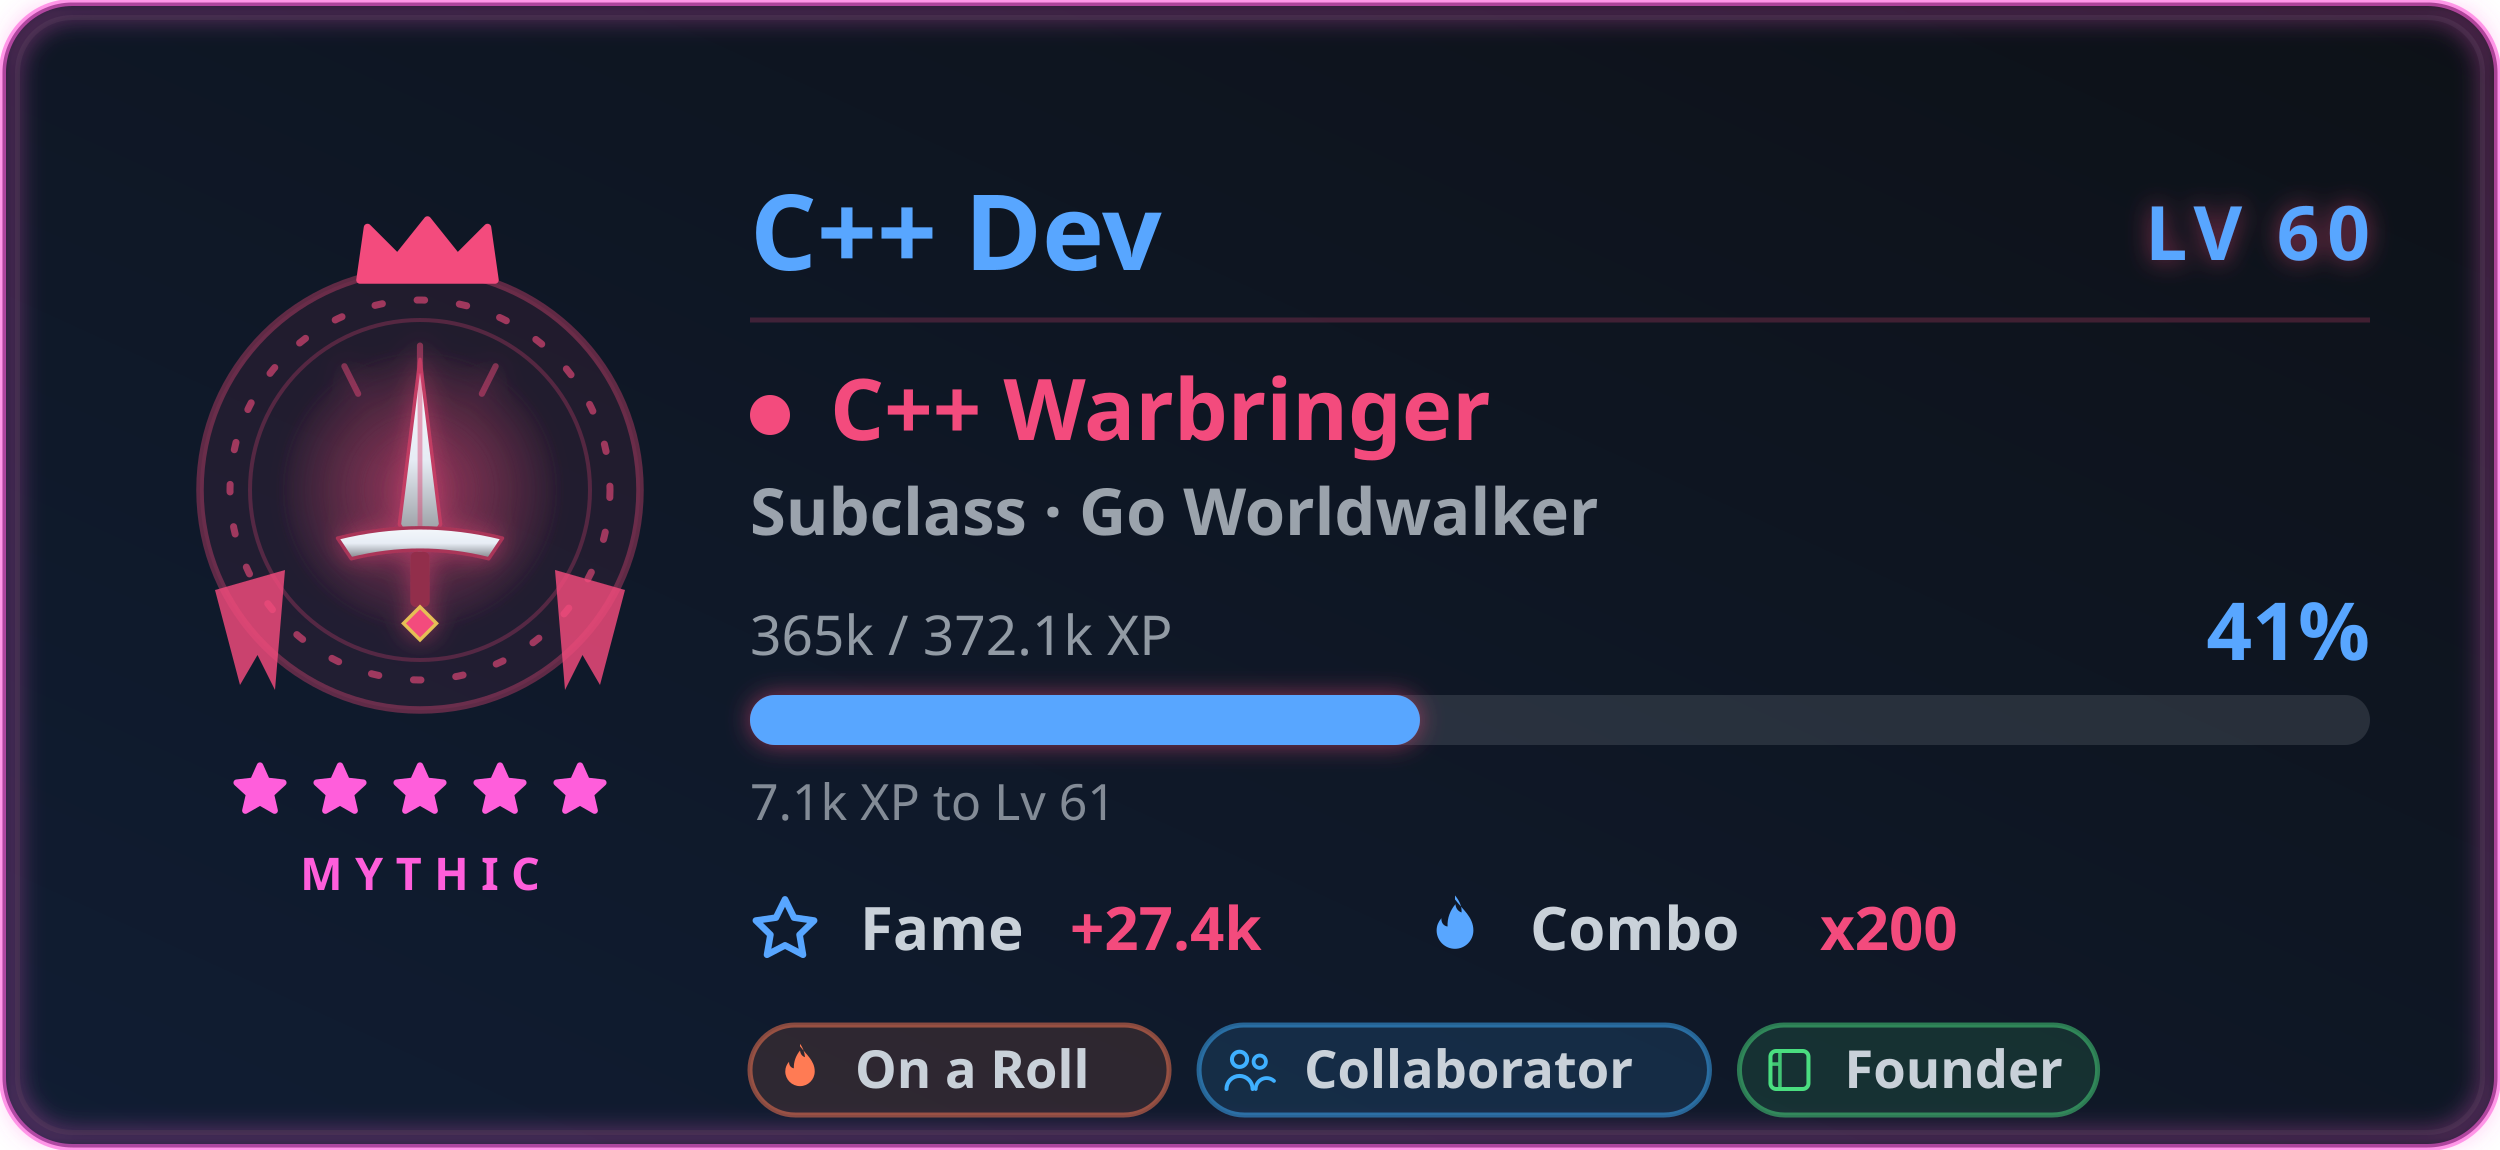
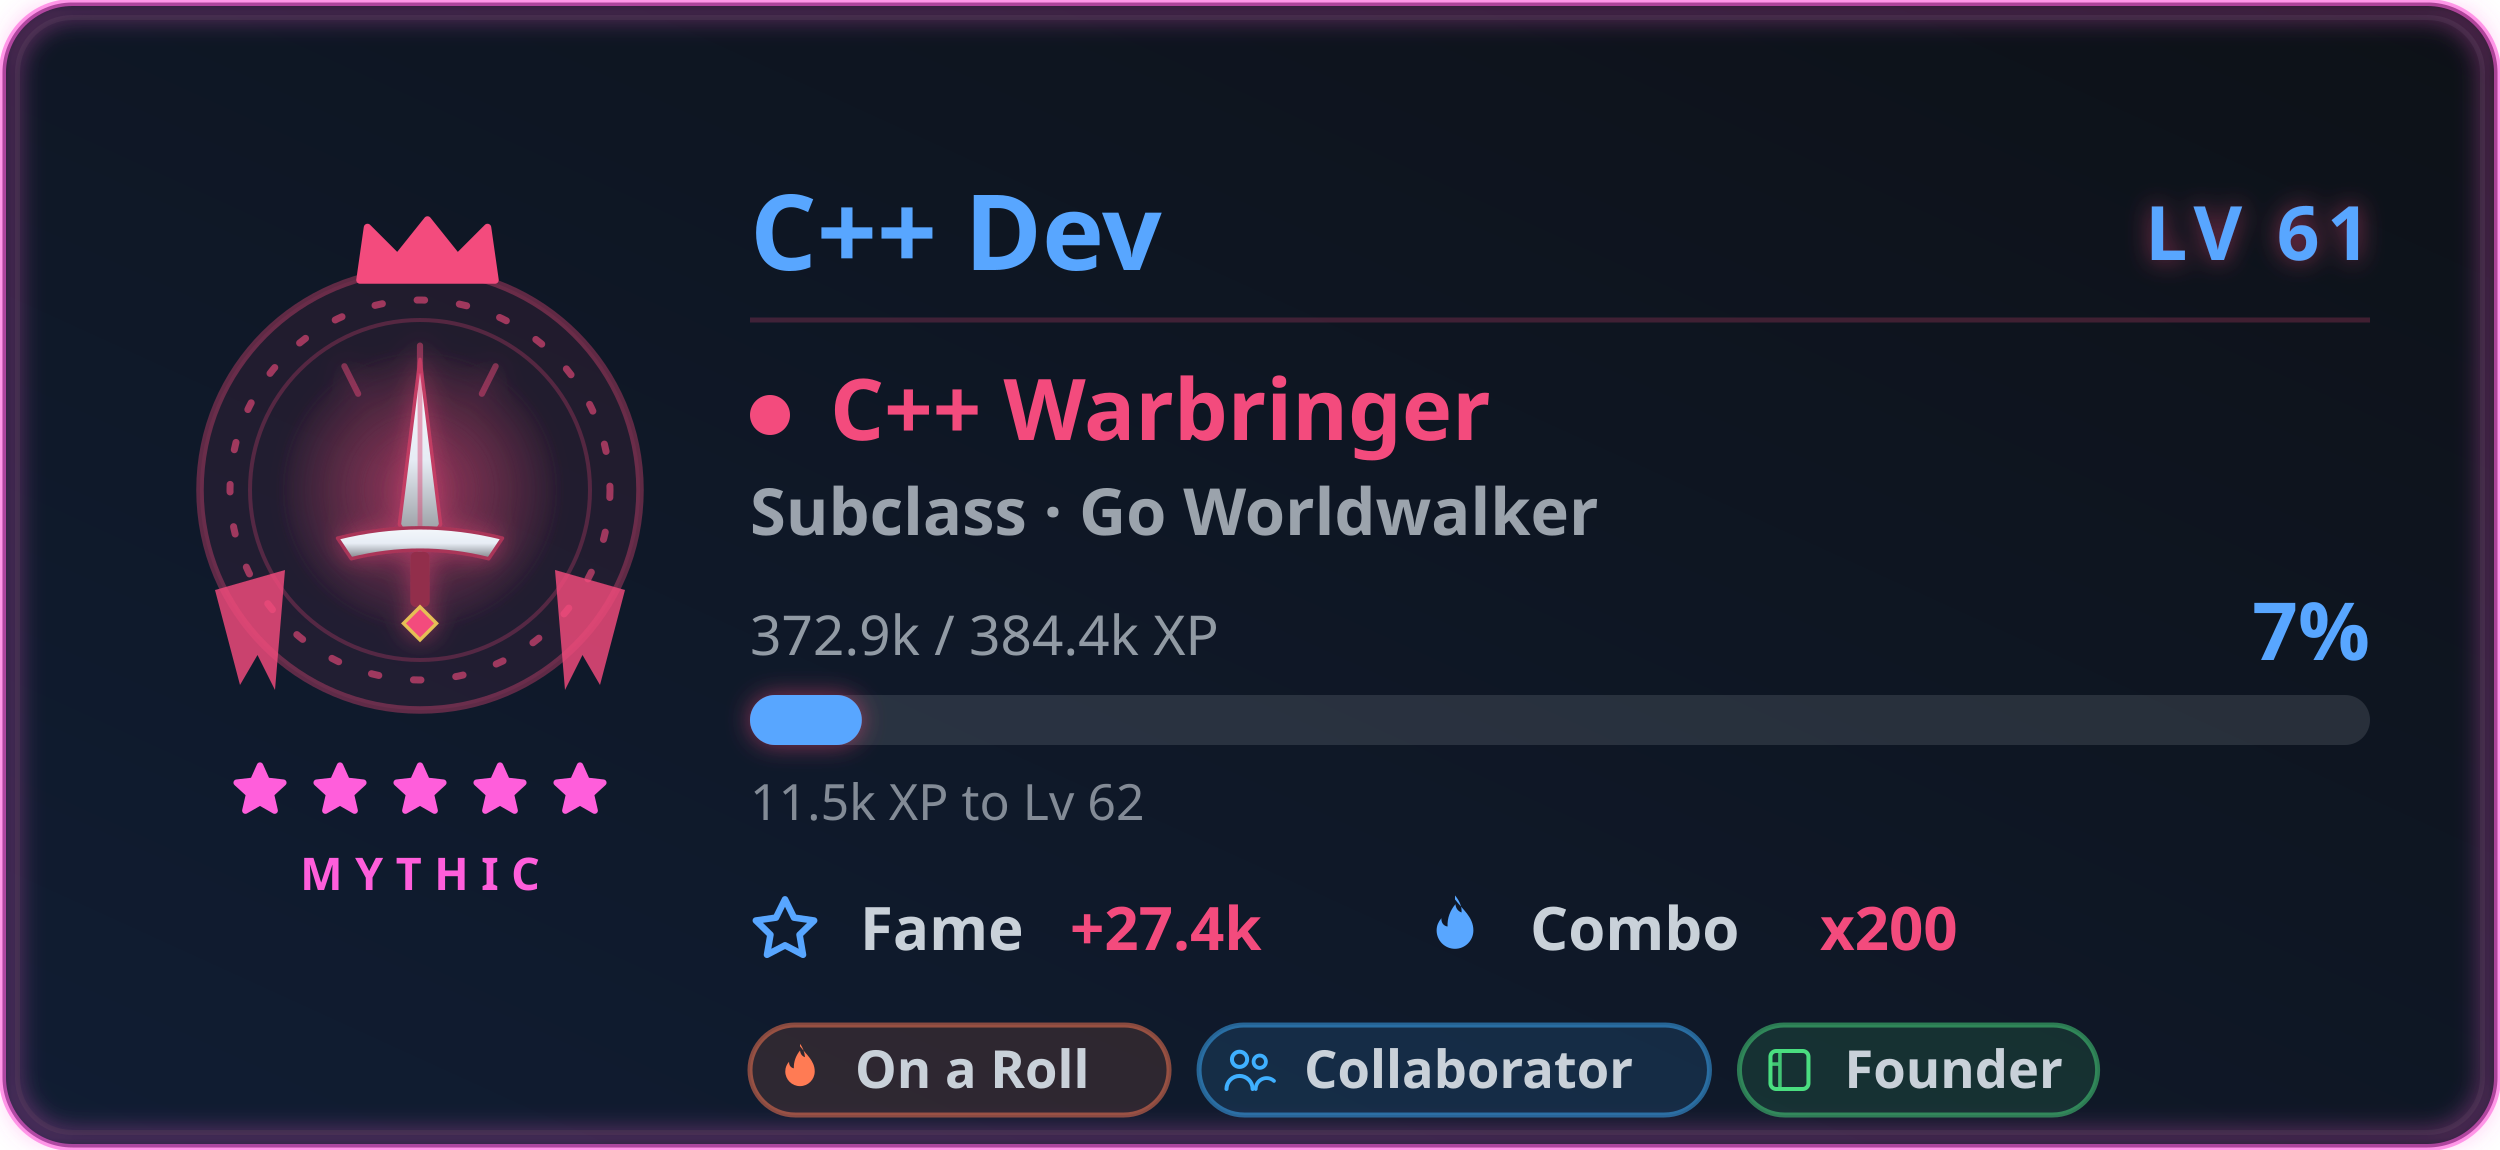
<svg xmlns="http://www.w3.org/2000/svg" width="500" height="230" viewBox="0 0 500 230" role="img" aria-labelledby="card-title-a11y card-desc-a11y">
  <style>
text { font-family: 'Segoe UI', Ubuntu, 'Helvetica Neue', sans-serif; }
.title { font-size: 18px; font-weight: 600; fill: #58a6ff; }
.title-icon { fill: #58a6ff; }
.icon { fill: #58a6ff; }


.gl-name { font-size: 21px; font-weight: 700; fill: #58a6ff; }
.gl-lvl { font-size: 15px; font-weight: 800; letter-spacing: 1.5px; fill: #58a6ff; }
.gl-class { font-size: 17px; font-weight: 700; fill: #f34b7d; }
.gl-sub { font-size: 13px; font-weight: 600; fill: #c9d1d9; opacity: 0.75; }
.gl-meta { font-size: 11px; fill: #c9d1d9; opacity: 0.7; }
.gl-pct { font-size: 16px; font-weight: 800; fill: #58a6ff; }
.gl-chip-label { font-size: 12px; font-weight: 600; fill: #c9d1d9; }
.gl-chip-value { font-size: 12px; font-weight: 800; fill: #f34b7d; }
.gl-hint { font-size: 10px; fill: #c9d1d9; opacity: 0.62; }
.gl-badge-label { font-size: 10.5px; font-weight: 600; }
.gl-rarity { font-size: 9px; font-weight: 700; letter-spacing: 2.5px; fill: #ff5edb; }

</style>
  <defs>
    <linearGradient id="card-bg" x1="0" y1="0" x2="1" y2="1" gradientTransform="rotate(90, 0.5, 0.5)">
      <stop offset="0.0%" stop-color="#0d1117" />
      <stop offset="100.0%" stop-color="#101d33" />
    </linearGradient>
    <filter id="card-glow" x="-50%" y="-50%" width="200%" height="200%">
      <feGaussianBlur in="SourceGraphic" stdDeviation="3" result="blur" />
      <feFlood flood-color="#58a6ff" flood-opacity="0.55" result="tint" />
      <feComposite in="tint" in2="blur" operator="in" result="softGlow" />
      <feMerge>
        <feMergeNode in="softGlow" />
        <feMergeNode in="SourceGraphic" />
      </feMerge>
    </filter>
    <filter id="gl-glow" x="-60%" y="-60%" width="220%" height="220%">
      <feGaussianBlur in="SourceGraphic" stdDeviation="2.4" result="b" />
      <feFlood flood-color="#f34b7d" flood-opacity="0.55" result="t" />
      <feComposite in="t" in2="b" operator="in" result="g" />
      <feMerge>
        <feMergeNode in="g" />
        <feMergeNode in="SourceGraphic" />
      </feMerge>
    </filter>
    <filter id="gl-rarity" x="-20%" y="-20%" width="140%" height="140%">
      <feGaussianBlur stdDeviation="2.4" />
    </filter>
  </defs>
  <rect x="0.5" y="0.5" width="499" height="229" rx="14" fill="url(#card-bg)" stroke="#ff5edb" stroke-width="1.4" stroke-opacity="0.6" />
  <rect x="3.5" y="3.5" width="493" height="223" rx="11" fill="none" stroke="#30363d" stroke-opacity="0.4" />
  <rect x="2" y="2" width="496" height="226" rx="13" fill="none" stroke="#ff5edb" stroke-width="3.5" stroke-opacity="0.4" filter="url(#gl-rarity)" />
  <g class="fade">
    <g class="">
      <g class="flourish">
        <g transform="translate(84,0)">
          <g transform="translate(0,98)" fill="#f34b7d" opacity="0.82">
            <path d="M27 16 L41 20 L36 39 L32.5 33 L29 40 Z" />
          </g>
        </g>
        <g transform="translate(84,0) scale(-1,1)">
          <g transform="translate(0,98)" fill="#f34b7d" opacity="0.82">
            <path d="M27 16 L41 20 L36 39 L32.5 33 L29 40 Z" />
          </g>
        </g>
      </g>
      <circle cx="84" cy="98" r="44" fill="#f34b7d" fill-opacity="0.08" stroke="#f34b7d" stroke-opacity="0.35" stroke-width="1.5" />
      <g class="">
        <circle cx="84" cy="98" r="38" fill="none" stroke="#f34b7d" stroke-opacity="0.6" stroke-width="1.4" stroke-dasharray="1.5 7" stroke-linecap="round" />
        <circle cx="84" cy="98" r="34" fill="none" stroke="#f34b7d" stroke-opacity="0.25" stroke-width="0.8" />
      </g>
      <g class="" filter="url(#gl-glow)">
        <svg class="" x="51" y="65" width="66" height="66" viewBox="0 0 48 48" aria-hidden="true">
          <defs>
            <radialGradient id="cpHalo" cx="0.5" cy="0.5" r="0.5">
              <stop offset="0" stop-color="#f34b7d" stop-opacity="0.42" />
              <stop offset="1" stop-color="#f34b7d" stop-opacity="0" />
            </radialGradient>
            <linearGradient id="cpBlade" x1="0" y1="0" x2="0" y2="1">
              <stop offset="0" stop-color="#f4f7fb" />
              <stop offset="0.5" stop-color="#e7edf5" />
              <stop offset="1" stop-color="#7f8287" />
            </linearGradient>
          </defs>
          <circle cx="24" cy="24" r="21" fill="url(#cpHalo)" />
          <g stroke="#f34b7d" stroke-width="0.9" stroke-opacity="0.45" stroke-linecap="round">
            <path d="M24 3 V8 M13 6 L15 10 M35 6 L33 10" />
          </g>
          <path d="M24 5 L27 29 L24 34 L21 29 Z" fill="url(#cpBlade)" stroke="#c23c64" stroke-width="0.5" stroke-linejoin="round" />
          <path d="M24 7 V31" stroke="#db4471" stroke-width="0.7" stroke-opacity="0.45" />
          <path d="M12 31 Q24 28 36 31 L34 34 Q24 31.5 14 34 Z" fill="url(#cpBlade)" stroke="#aa3558" stroke-width="0.5" stroke-linejoin="round" />
          <rect x="22.6" y="33" width="2.8" height="8" rx="0.8" fill="#922d4b" />
          <path d="M24 41 l2.4 2.4 l-2.4 2.4 l-2.4 -2.4 Z" fill="#f34b7d" stroke="#e6bf55" stroke-width="0.5" />
        </svg>
      </g>
      <g transform="translate(69, 42.5) scale(1.5)">
        <path d="M2 9 L3 2 L7 6 L11 1 L15 6 L19 2 L20 9 Z" fill="#f34b7d" stroke="#f34b7d" stroke-width="1" stroke-linejoin="round" />
      </g>
    </g>
    <g>
      <g class="" transform="translate(45.5, 151.5) scale(0.5416667)" fill="#ff5edb" stroke="#ff5edb" stroke-width="2.4" stroke-linejoin="round" stroke-linecap="round" opacity="1">
        <path d="M12 3 L14.5 8.6 L20.6 9.3 L16 13.5 L17.4 19.6 L12 16.5 L6.6 19.6 L8 13.5 L3.4 9.3 L9.5 8.6 Z" />
      </g>
      <g class="" transform="translate(61.5, 151.5) scale(0.5416667)" fill="#ff5edb" stroke="#ff5edb" stroke-width="2.4" stroke-linejoin="round" stroke-linecap="round" opacity="1">
        <path d="M12 3 L14.5 8.6 L20.6 9.3 L16 13.5 L17.4 19.6 L12 16.5 L6.6 19.6 L8 13.5 L3.4 9.3 L9.5 8.6 Z" />
      </g>
      <g class="" transform="translate(77.5, 151.5) scale(0.5416667)" fill="#ff5edb" stroke="#ff5edb" stroke-width="2.4" stroke-linejoin="round" stroke-linecap="round" opacity="1">
        <path d="M12 3 L14.5 8.6 L20.6 9.3 L16 13.5 L17.4 19.6 L12 16.5 L6.6 19.6 L8 13.5 L3.4 9.3 L9.5 8.6 Z" />
      </g>
      <g class="" transform="translate(93.5, 151.5) scale(0.5416667)" fill="#ff5edb" stroke="#ff5edb" stroke-width="2.4" stroke-linejoin="round" stroke-linecap="round" opacity="1">
        <path d="M12 3 L14.5 8.6 L20.6 9.3 L16 13.5 L17.4 19.6 L12 16.5 L6.6 19.6 L8 13.5 L3.4 9.3 L9.5 8.6 Z" />
      </g>
      <g class="" transform="translate(109.5, 151.5) scale(0.5416667)" fill="#ff5edb" stroke="#ff5edb" stroke-width="2.4" stroke-linejoin="round" stroke-linecap="round" opacity="1">
        <path d="M12 3 L14.5 8.6 L20.6 9.3 L16 13.5 L17.4 19.6 L12 16.5 L6.6 19.6 L8 13.5 L3.4 9.3 L9.5 8.6 Z" />
      </g>
    </g>
    <text class="gl-rarity" x="84" y="178" text-anchor="middle">MYTHIC</text>
  </g>
  <g class="fade" style="animation-delay:.15s">
    <text class="gl-name" x="150" y="54">C++ Dev</text>
-     <text class="gl-lvl glow-pulse" x="474" y="52" text-anchor="end" filter="url(#gl-glow)">LV 60</text>
+     <text class="gl-lvl glow-pulse" x="474" y="52" text-anchor="end" filter="url(#gl-glow)">LV 61</text>
    <line x1="150" y1="64" x2="474" y2="64" stroke="#f34b7d" stroke-opacity="0.22" stroke-width="1" />
    <circle cx="154" cy="83" r="4" fill="#f34b7d" />
    <text class="gl-class" x="166" y="88">C++ Warbringer</text>
    <text class="gl-sub" x="150" y="107">Subclass · Go Worldwalker</text>
-     <text class="gl-meta" x="150" y="131">365k / 372.1k XP</text>
-     <text class="gl-pct " x="474" y="132" text-anchor="end">41%</text>
+     <text class="gl-meta" x="150" y="131">372.9k / 384.4k XP</text>
+     <text class="gl-pct " x="474" y="132" text-anchor="end">7%</text>
    <rect x="150" y="139" width="324" height="10" rx="5" fill="#c9d1d9" fill-opacity="0.14" />
-     <rect class="xp-fill " x="150" y="139" width="133.991" height="10" rx="5" fill="#58a6ff" filter="url(#gl-glow)" />
-     <text class="gl-hint" x="150" y="164">7.1k XP to Lv 61</text>
+     <rect class="xp-fill " x="150" y="139" width="22.364" height="10" rx="5" fill="#58a6ff" filter="url(#gl-glow)" />
+     <text class="gl-hint" x="150" y="164">11.5k XP to Lv 62</text>
    <g transform="translate(150, 190)">
      <svg class="icon" x="0" y="-11" width="14" height="14" viewBox="0 0 16 16" aria-hidden="true">
        <path fill-rule="evenodd" d="M8 .25a.75.75 0 0 1 .673.418l1.882 3.815 4.21.612a.75.75 0 0 1 .416 1.279l-3.046 2.97.719 4.192a.75.75 0 0 1-1.088.791L8 12.347l-3.766 1.98a.75.75 0 0 1-1.088-.79l.72-4.194L.818 6.374a.75.75 0 0 1 .416-1.28l4.21-.611L7.327.668A.75.75 0 0 1 8 .25zm0 2.445L6.615 5.5a.75.75 0 0 1-.564.41l-3.097.45 2.24 2.184a.75.75 0 0 1 .216.664l-.528 3.084 2.769-1.456a.75.75 0 0 1 .698 0l2.77 1.456-.53-3.084a.75.75 0 0 1 .216-.664l2.24-2.183-3.096-.45a.75.75 0 0 1-.564-.41L8 2.694v.001z" />
      </svg>
      <text class="gl-chip-label" x="22" y="0">Fame</text>
      <text class="gl-chip-value" x="64" y="0">+27.4k</text>
    </g>
    <g transform="translate(284, 190)">
      <svg class="icon" x="0" y="-11" width="14" height="14" viewBox="0 0 16 16" aria-hidden="true">
        <path fill-rule="evenodd" d="M8 1c1.7 2.3 4.2 4 4.2 7.1a4.2 4.2 0 0 1-8.4 0c0-1.1.4-2 1.1-2.8-.1 1 .5 1.8 1.4 1.9-.1-1.9.6-3.7 1.8-5.1.1 1 .6 1.6 1.4 1.9.1-1.4-.5-2.7-1.5-3.9z" />
      </svg>
      <text class="gl-chip-label" x="22" y="0">Combo</text>
      <text class="gl-chip-value" x="80" y="0">x200</text>
    </g>
  </g>
  <g class="fade" style="animation-delay:.2s">
    <g>
      <rect x="150" y="205" width="83.81" height="18" rx="9" fill="#ff7b54" fill-opacity="0.13" stroke="#ff7b54" stroke-opacity="0.5" stroke-width="1" />
      <g transform="translate(154.3, 208.3) scale(0.475)">
        <path d="M12 2c2.5 3.4 6.2 6 6.2 10.6a6.2 6.2 0 0 1-12.4 0c0-1.6.6-3 1.6-4.1-.1 1.5.8 2.6 2 2.8-.1-2.8.9-5.4 2.6-7.5.2 1.5.9 2.4 2.1 2.8-.2-2-.8-4-2.1-5.6Z" fill="#ff7b54" />
      </g>
      <text class="gl-badge-label" x="171" y="217.6" fill="#c9d1d9">On a Roll</text>
    </g>
    <g>
      <rect x="239.81" y="205" width="102.08" height="18" rx="9" fill="#3fb0ff" fill-opacity="0.13" stroke="#3fb0ff" stroke-opacity="0.5" stroke-width="1" />
      <g transform="translate(244.11, 208.3) scale(0.475)">
        <circle cx="8" cy="7.5" r="3.2" fill="none" stroke="#3fb0ff" stroke-width="1.7" />
        <path d="M2.5 20a5.5 5.5 0 0 1 11 0" fill="none" stroke="#3fb0ff" stroke-width="1.7" stroke-linecap="round" />
        <circle cx="16.5" cy="8.5" r="2.6" fill="none" stroke="#3fb0ff" stroke-width="1.6" />
        <path d="M14.8 20a4.6 4.6 0 0 1 7.7-3.4" fill="none" stroke="#3fb0ff" stroke-width="1.6" stroke-linecap="round" />
      </g>
      <text class="gl-badge-label" x="260.81" y="217.6" fill="#c9d1d9">Collaborator</text>
    </g>
    <g>
      <rect x="347.89" y="205" width="71.63" height="18" rx="9" fill="#4ade80" fill-opacity="0.13" stroke="#4ade80" stroke-opacity="0.5" stroke-width="1" />
      <g transform="translate(352.19, 208.3) scale(0.475)">
        <rect x="4" y="4" width="16" height="16" rx="2.4" fill="none" stroke="#4ade80" stroke-width="1.7" />
        <path d="M8 4v16 M4 9.5h4" fill="none" stroke="#4ade80" stroke-width="1.5" opacity="0.85" />
      </g>
      <text class="gl-badge-label" x="368.89" y="217.6" fill="#c9d1d9">Founder</text>
    </g>
  </g>
</svg>
